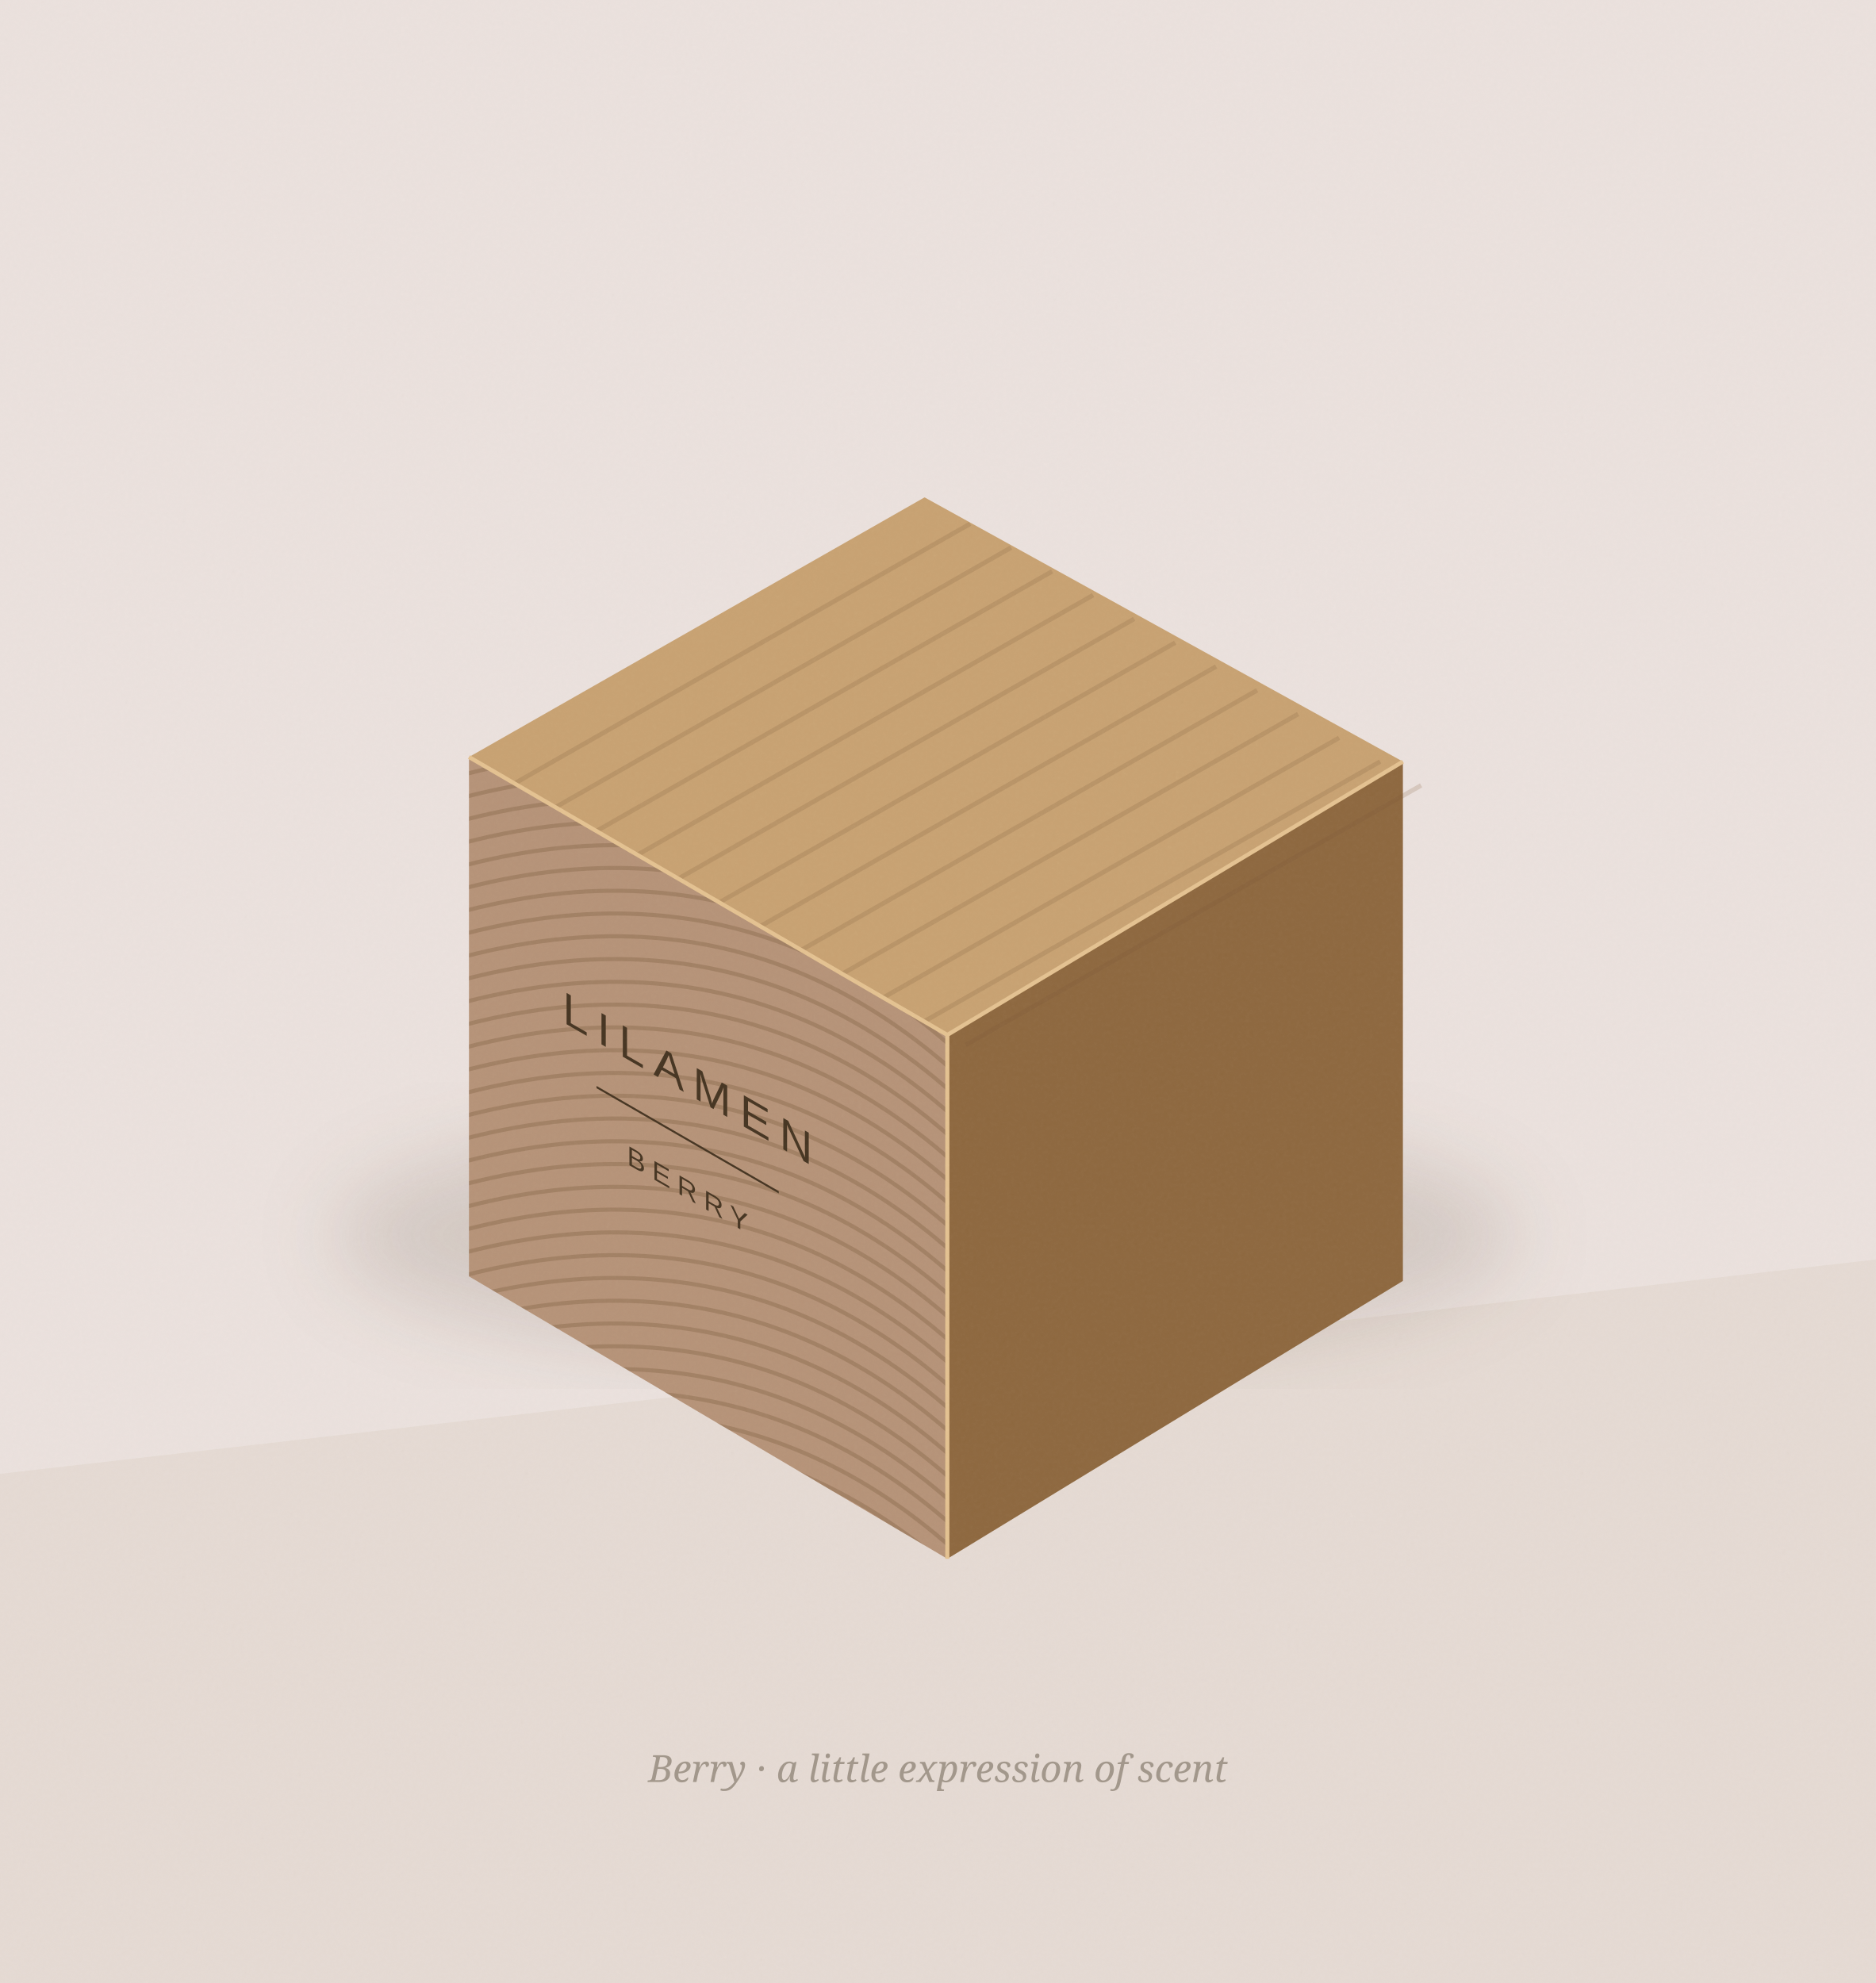
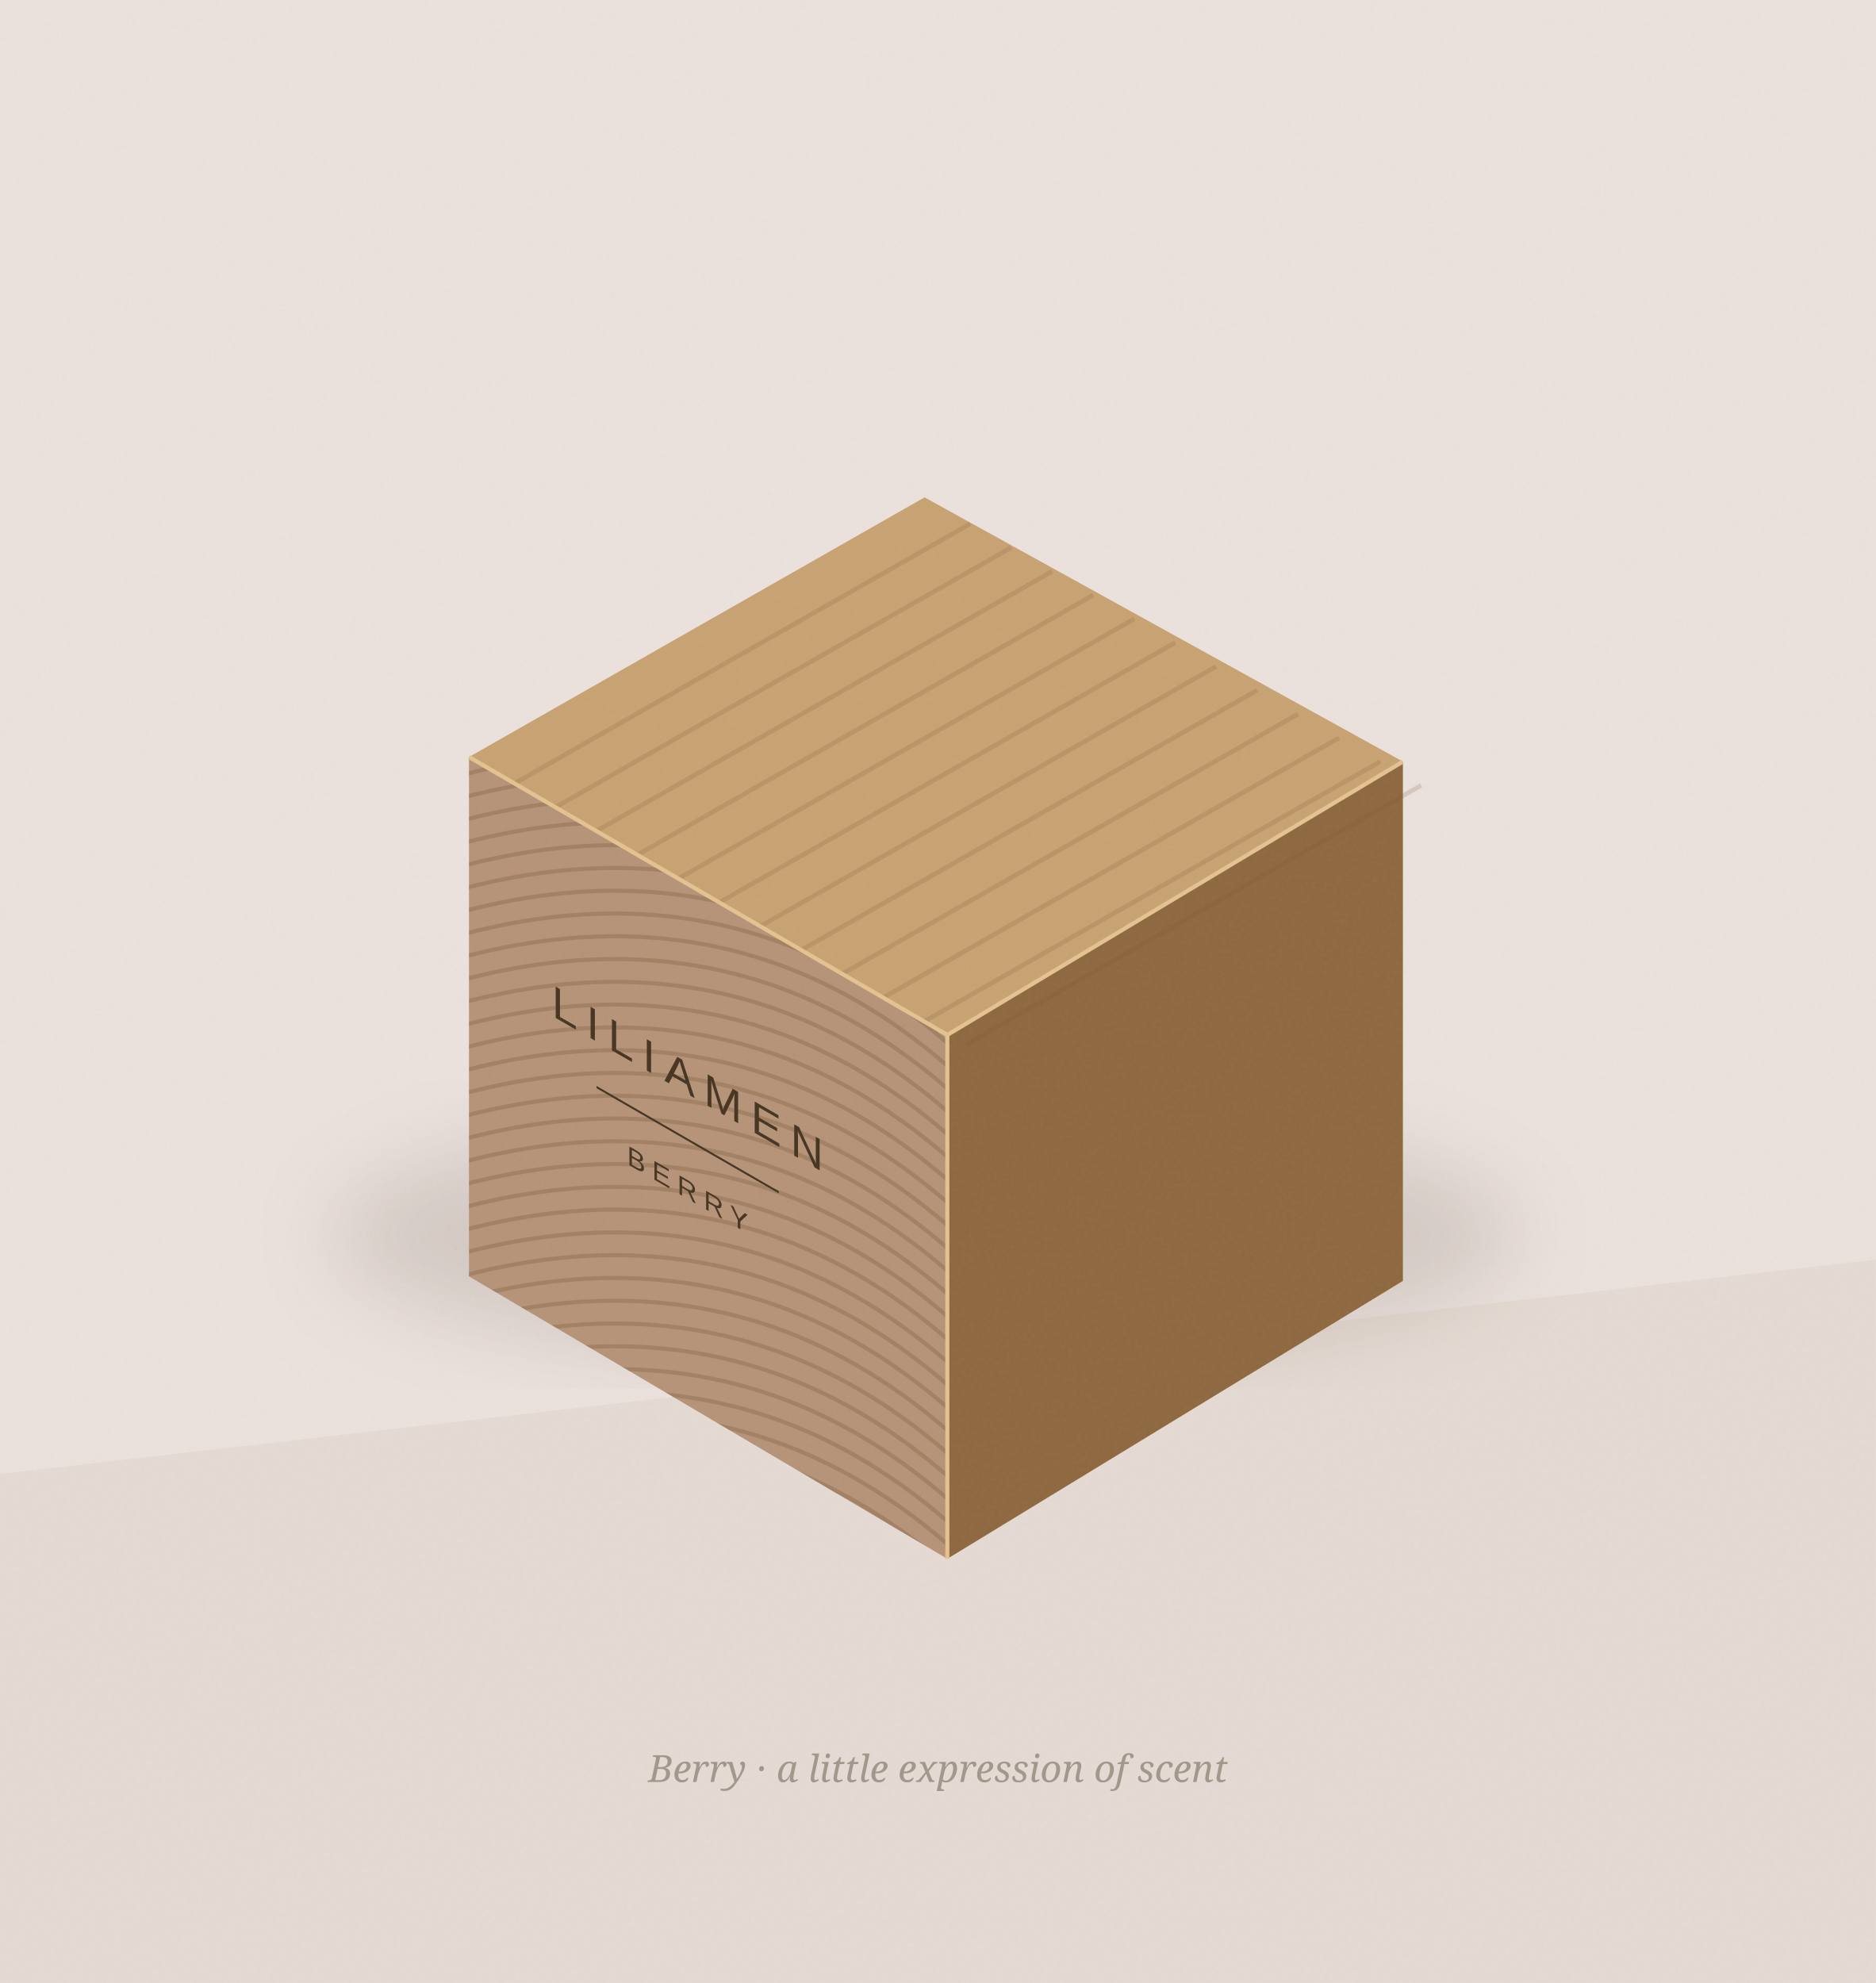
<svg xmlns="http://www.w3.org/2000/svg" viewBox="0 0 700 740">
  <defs>
    <filter id="blur">
      <feGaussianBlur stdDeviation="9" />
    </filter>
    <filter id="grain">
      <feTurbulence type="fractalNoise" baseFrequency=".65" numOctaves="3" stitchTiles="stitch" />
      <feColorMatrix type="saturate" values="0" />
      <feComponentTransfer>
        <feFuncA type="linear" slope=".055" />
      </feComponentTransfer>
    </filter>
    <clipPath id="front">
      <path d="M-100-25 5 36 5 151-100 89Z" />
    </clipPath>
    <linearGradient id="light" x1="0" y1="0" x2="1" y2="1">
      <stop stop-color="#f7f0e2" />
      <stop offset="1" stop-color="#c6b697" />
    </linearGradient>
  </defs>
  <path fill="#ebe1dd" d="M0 0h1000v1000H0z" />
  <path d="M0 550 700 470V740H0Z" fill="#d1c6b2" opacity=".24" />
  <g transform="translate(345 325) rotate(0) scale(1.7)">
    <ellipse cx="0" cy="80" rx="130" ry="28" fill="#413321" opacity=".14" filter="url(#blur)" />
    <path d="M-100-25 0-82 105-24 5 36Z" fill="#c8a272" />
    <path d="M-100-25 5 36 5 151-100 89Z" fill="#b69378" />
    <path d="M5 36 105-24 105 90 5 151Z" fill="#8e683f" />
    <g clip-path="url(#front)" opacity=".24">
      <path d="M-120 -30 Q-30 -65 30 15" stroke="#664726" stroke-width=".9" fill="none" />
      <path d="M-120 -25 Q-30 -60 30 20" stroke="#664726" stroke-width=".9" fill="none" />
      <path d="M-120 -20 Q-30 -55 30 25" stroke="#664726" stroke-width=".9" fill="none" />
      <path d="M-120 -15 Q-30 -50 30 30" stroke="#664726" stroke-width=".9" fill="none" />
      <path d="M-120 -10 Q-30 -45 30 35" stroke="#664726" stroke-width=".9" fill="none" />
      <path d="M-120 -5 Q-30 -40 30 40" stroke="#664726" stroke-width=".9" fill="none" />
      <path d="M-120 0 Q-30 -35 30 45" stroke="#664726" stroke-width=".9" fill="none" />
      <path d="M-120 5 Q-30 -30 30 50" stroke="#664726" stroke-width=".9" fill="none" />
      <path d="M-120 10 Q-30 -25 30 55" stroke="#664726" stroke-width=".9" fill="none" />
      <path d="M-120 15 Q-30 -20 30 60" stroke="#664726" stroke-width=".9" fill="none" />
      <path d="M-120 20 Q-30 -15 30 65" stroke="#664726" stroke-width=".9" fill="none" />
      <path d="M-120 25 Q-30 -10 30 70" stroke="#664726" stroke-width=".9" fill="none" />
      <path d="M-120 30 Q-30 -5 30 75" stroke="#664726" stroke-width=".9" fill="none" />
      <path d="M-120 35 Q-30 0 30 80" stroke="#664726" stroke-width=".9" fill="none" />
      <path d="M-120 40 Q-30 5 30 85" stroke="#664726" stroke-width=".9" fill="none" />
      <path d="M-120 45 Q-30 10 30 90" stroke="#664726" stroke-width=".9" fill="none" />
      <path d="M-120 50 Q-30 15 30 95" stroke="#664726" stroke-width=".9" fill="none" />
      <path d="M-120 55 Q-30 20 30 100" stroke="#664726" stroke-width=".9" fill="none" />
      <path d="M-120 60 Q-30 25 30 105" stroke="#664726" stroke-width=".9" fill="none" />
      <path d="M-120 65 Q-30 30 30 110" stroke="#664726" stroke-width=".9" fill="none" />
      <path d="M-120 70 Q-30 35 30 115" stroke="#664726" stroke-width=".9" fill="none" />
      <path d="M-120 75 Q-30 40 30 120" stroke="#664726" stroke-width=".9" fill="none" />
      <path d="M-120 80 Q-30 45 30 125" stroke="#664726" stroke-width=".9" fill="none" />
      <path d="M-120 85 Q-30 50 30 130" stroke="#664726" stroke-width=".9" fill="none" />
      <path d="M-120 90 Q-30 55 30 135" stroke="#664726" stroke-width=".9" fill="none" />
      <path d="M-120 95 Q-30 60 30 140" stroke="#664726" stroke-width=".9" fill="none" />
      <path d="M-120 100 Q-30 65 30 145" stroke="#664726" stroke-width=".9" fill="none" />
      <path d="M-120 105 Q-30 70 30 150" stroke="#664726" stroke-width=".9" fill="none" />
      <path d="M-120 110 Q-30 75 30 155" stroke="#664726" stroke-width=".9" fill="none" />
      <path d="M-120 115 Q-30 80 30 160" stroke="#664726" stroke-width=".9" fill="none" />
      <path d="M-120 120 Q-30 85 30 165" stroke="#664726" stroke-width=".9" fill="none" />
      <path d="M-120 125 Q-30 90 30 170" stroke="#664726" stroke-width=".9" fill="none" />
      <path d="M-120 130 Q-30 95 30 175" stroke="#664726" stroke-width=".9" fill="none" />
      <path d="M-120 135 Q-30 100 30 180" stroke="#664726" stroke-width=".9" fill="none" />
      <path d="M-120 140 Q-30 105 30 185" stroke="#664726" stroke-width=".9" fill="none" />
      <path d="M-120 145 Q-30 110 30 190" stroke="#664726" stroke-width=".9" fill="none" />
      <path d="M-120 150 Q-30 115 30 195" stroke="#664726" stroke-width=".9" fill="none" />
      <path d="M-120 155 Q-30 120 30 200" stroke="#664726" stroke-width=".9" fill="none" />
      <path d="M-120 160 Q-30 125 30 205" stroke="#664726" stroke-width=".9" fill="none" />
      <path d="M-120 165 Q-30 130 30 210" stroke="#664726" stroke-width=".9" fill="none" />
      <path d="M-120 170 Q-30 135 30 215" stroke="#664726" stroke-width=".9" fill="none" />
      <path d="M-120 175 Q-30 140 30 220" stroke="#664726" stroke-width=".9" fill="none" />
    </g>
    <g opacity=".19">
      <path d="M-90 -19.2 l100 -57" stroke="#795535" stroke-width="1" />
      <path d="M-81 -13.98 l100 -57" stroke="#795535" stroke-width="1" />
      <path d="M-72 -8.76 l100 -57" stroke="#795535" stroke-width="1" />
      <path d="M-63 -3.54 l100 -57" stroke="#795535" stroke-width="1" />
      <path d="M-54 1.68 l100 -57" stroke="#795535" stroke-width="1" />
      <path d="M-45 6.9 l100 -57" stroke="#795535" stroke-width="1" />
      <path d="M-36 12.12 l100 -57" stroke="#795535" stroke-width="1" />
      <path d="M-27 17.34 l100 -57" stroke="#795535" stroke-width="1" />
      <path d="M-18 22.56 l100 -57" stroke="#795535" stroke-width="1" />
      <path d="M-9 27.78 l100 -57" stroke="#795535" stroke-width="1" />
      <path d="M0 33 l100 -57" stroke="#795535" stroke-width="1" />
      <path d="M9 38.22 l100 -57" stroke="#795535" stroke-width="1" />
    </g>
    <g transform="translate(-52 49) skewY(30)">
-       <text text-anchor="middle" fill="#463522" font-family="Arial" font-size="10" letter-spacing="2">LILAMEN</text>
+       <text text-anchor="middle" fill="#463522" font-family="Arial" font-size="10" letter-spacing="2">LILIAMEN</text>
      <path d="M-20 10h40" stroke="#463522" stroke-width=".5" />
      <text y="23" text-anchor="middle" fill="#463522" font-family="Arial" font-size="6" letter-spacing="1.5">BERRY</text>
    </g>
    <path d="M-100-25 5 36 105-24M5 36V151" fill="none" stroke="#e4c291" stroke-width=".9" />
  </g>
  <text x="350" y="665" text-anchor="middle" fill="#6b6050" opacity=".55" font-family="Georgia" font-size="14" font-style="italic">Berry · a little expression of scent</text>
  <path d="M0 0h1000v1000H0z" filter="url(#grain)" opacity=".65" pointer-events="none" />
</svg>
